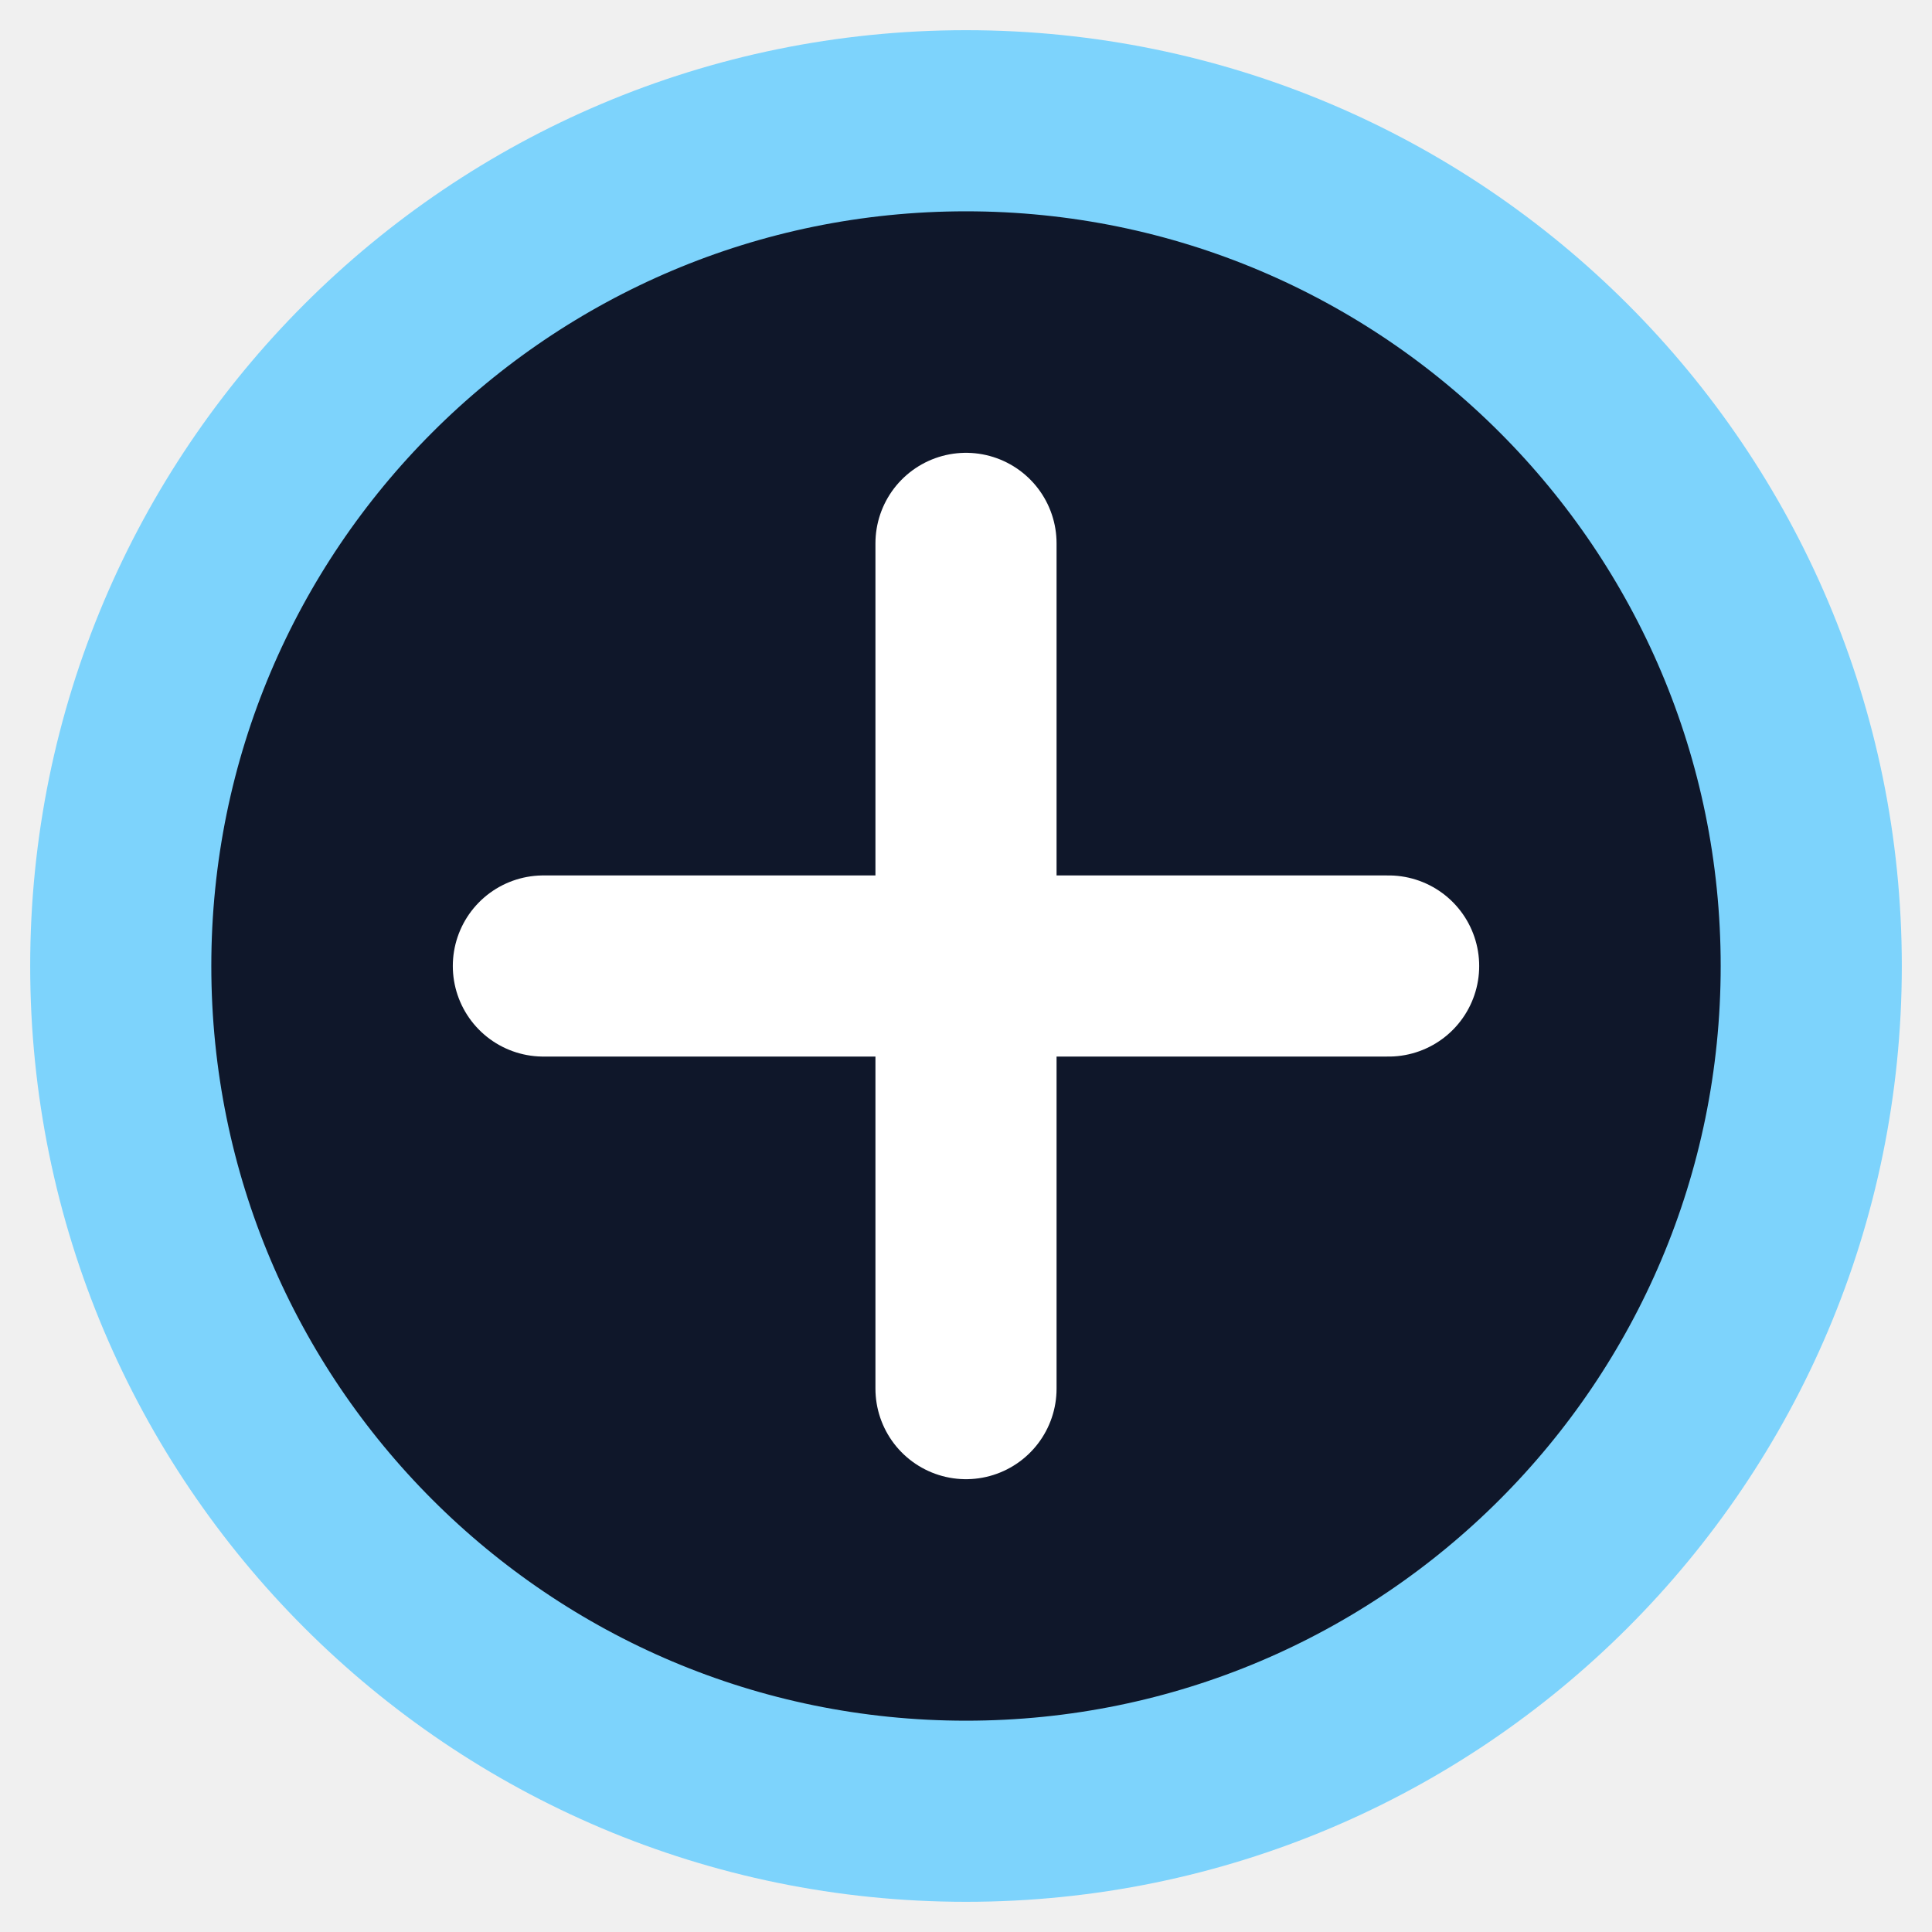
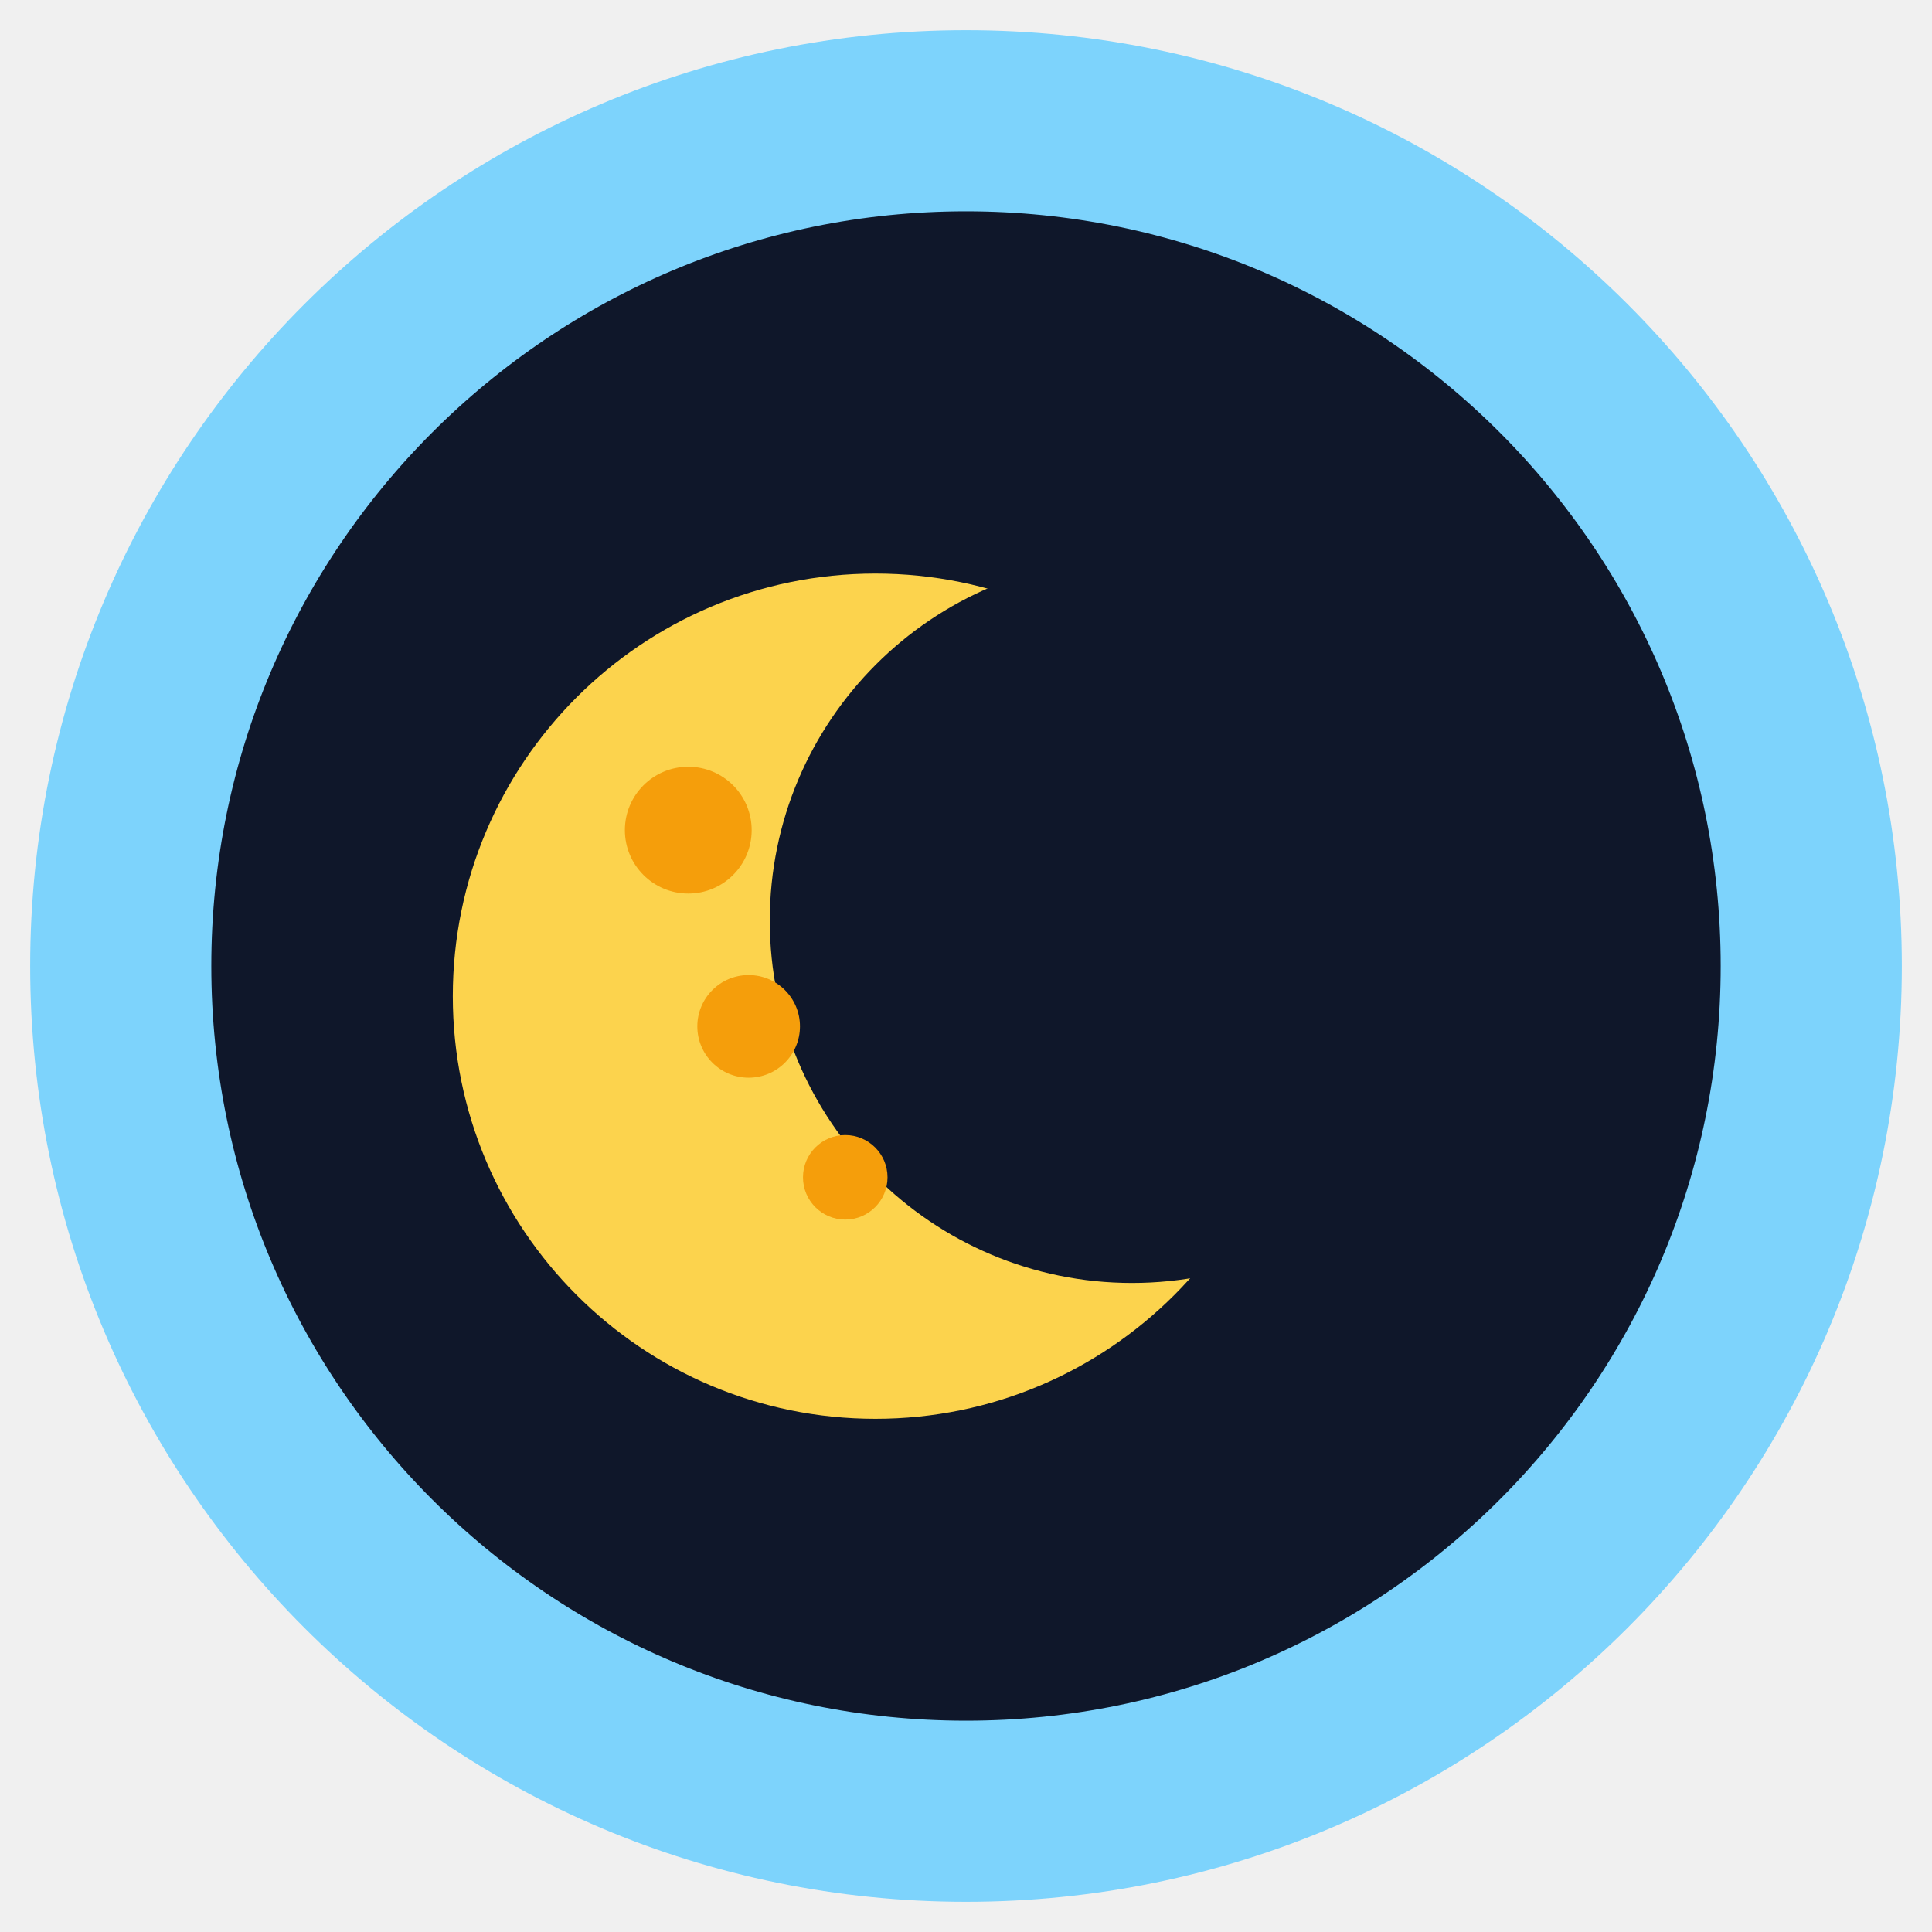
- <svg xmlns="http://www.w3.org/2000/svg" viewBox="0 0 64 64" role="img" aria-label="Icono oscuro">
+ <svg xmlns="http://www.w3.org/2000/svg" viewBox="0 0 64 64" role="img" aria-label="Icono oscuro con luna amarilla y crateres">
  <circle cx="32" cy="32" r="28" fill="#0f172a" stroke="#7dd3fc" stroke-width="6" />
-   <path d="M32 18v28M18 32h28" stroke="#ffffff" stroke-width="6" stroke-linecap="round" />
+   <circle cx="29" cy="33" r="14" fill="#fcd34d" />
+   <circle cx="37.5" cy="30.5" r="12" fill="#0f172a" />
+   <circle cx="22.8" cy="27.5" r="2.1" fill="#f59e0b" />
+   <circle cx="24.8" cy="34" r="1.7" fill="#f59e0b" />
+   <circle cx="28" cy="39" r="1.4" fill="#f59e0b" />
</svg>
